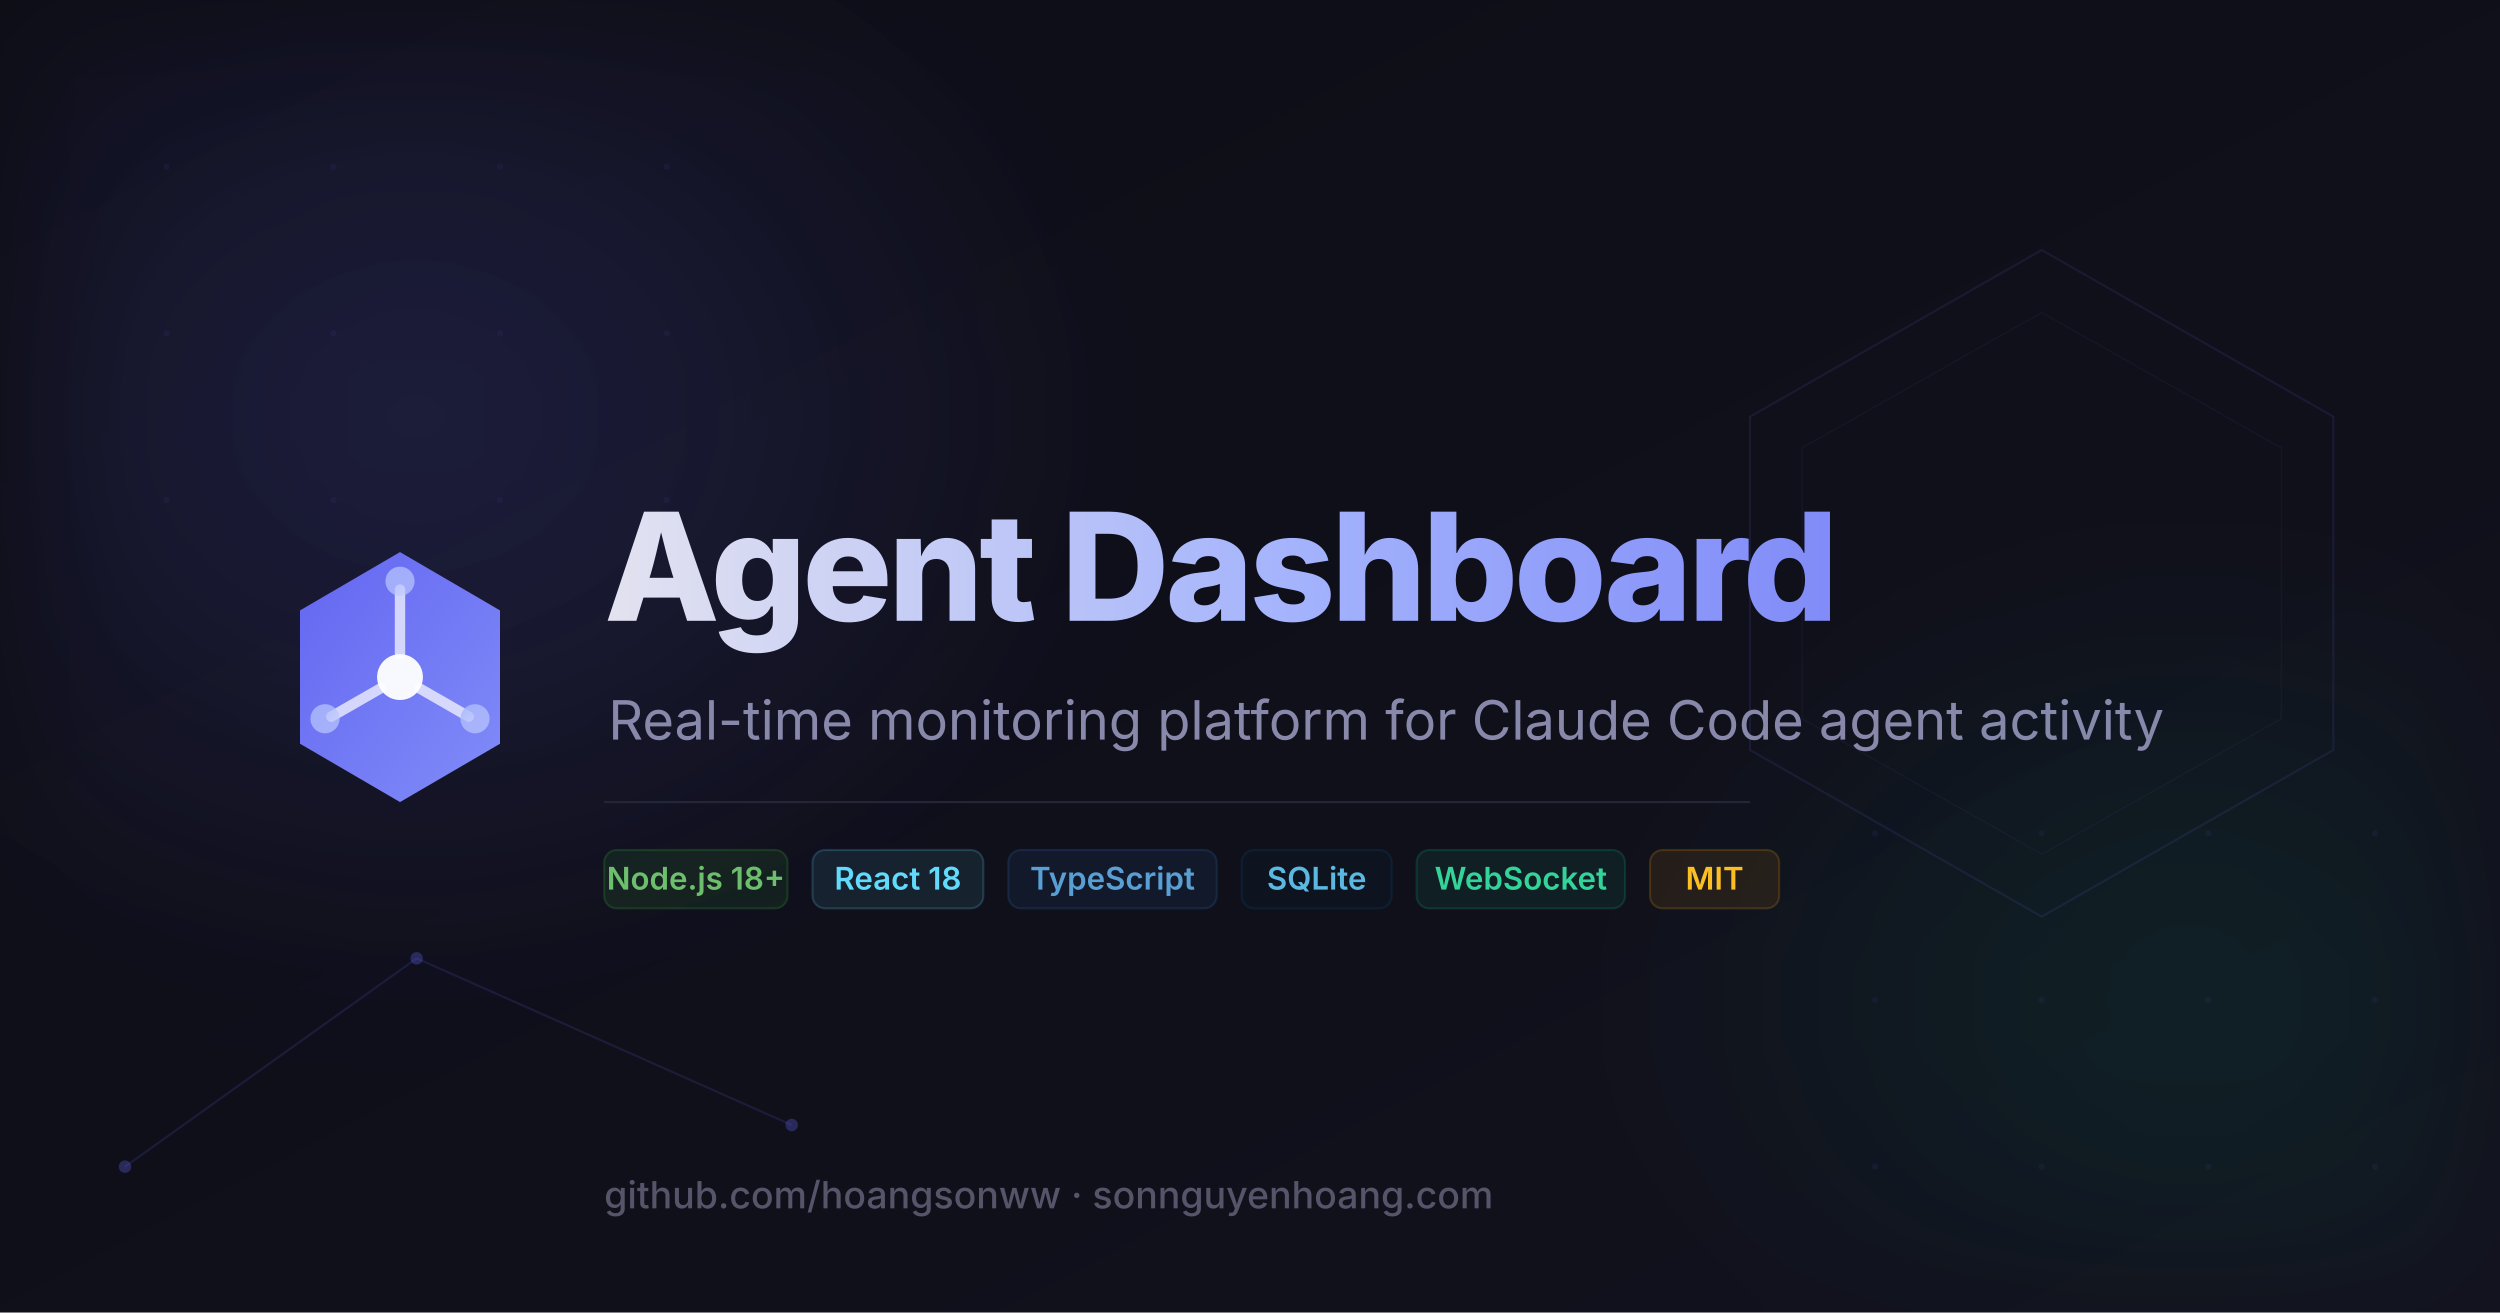
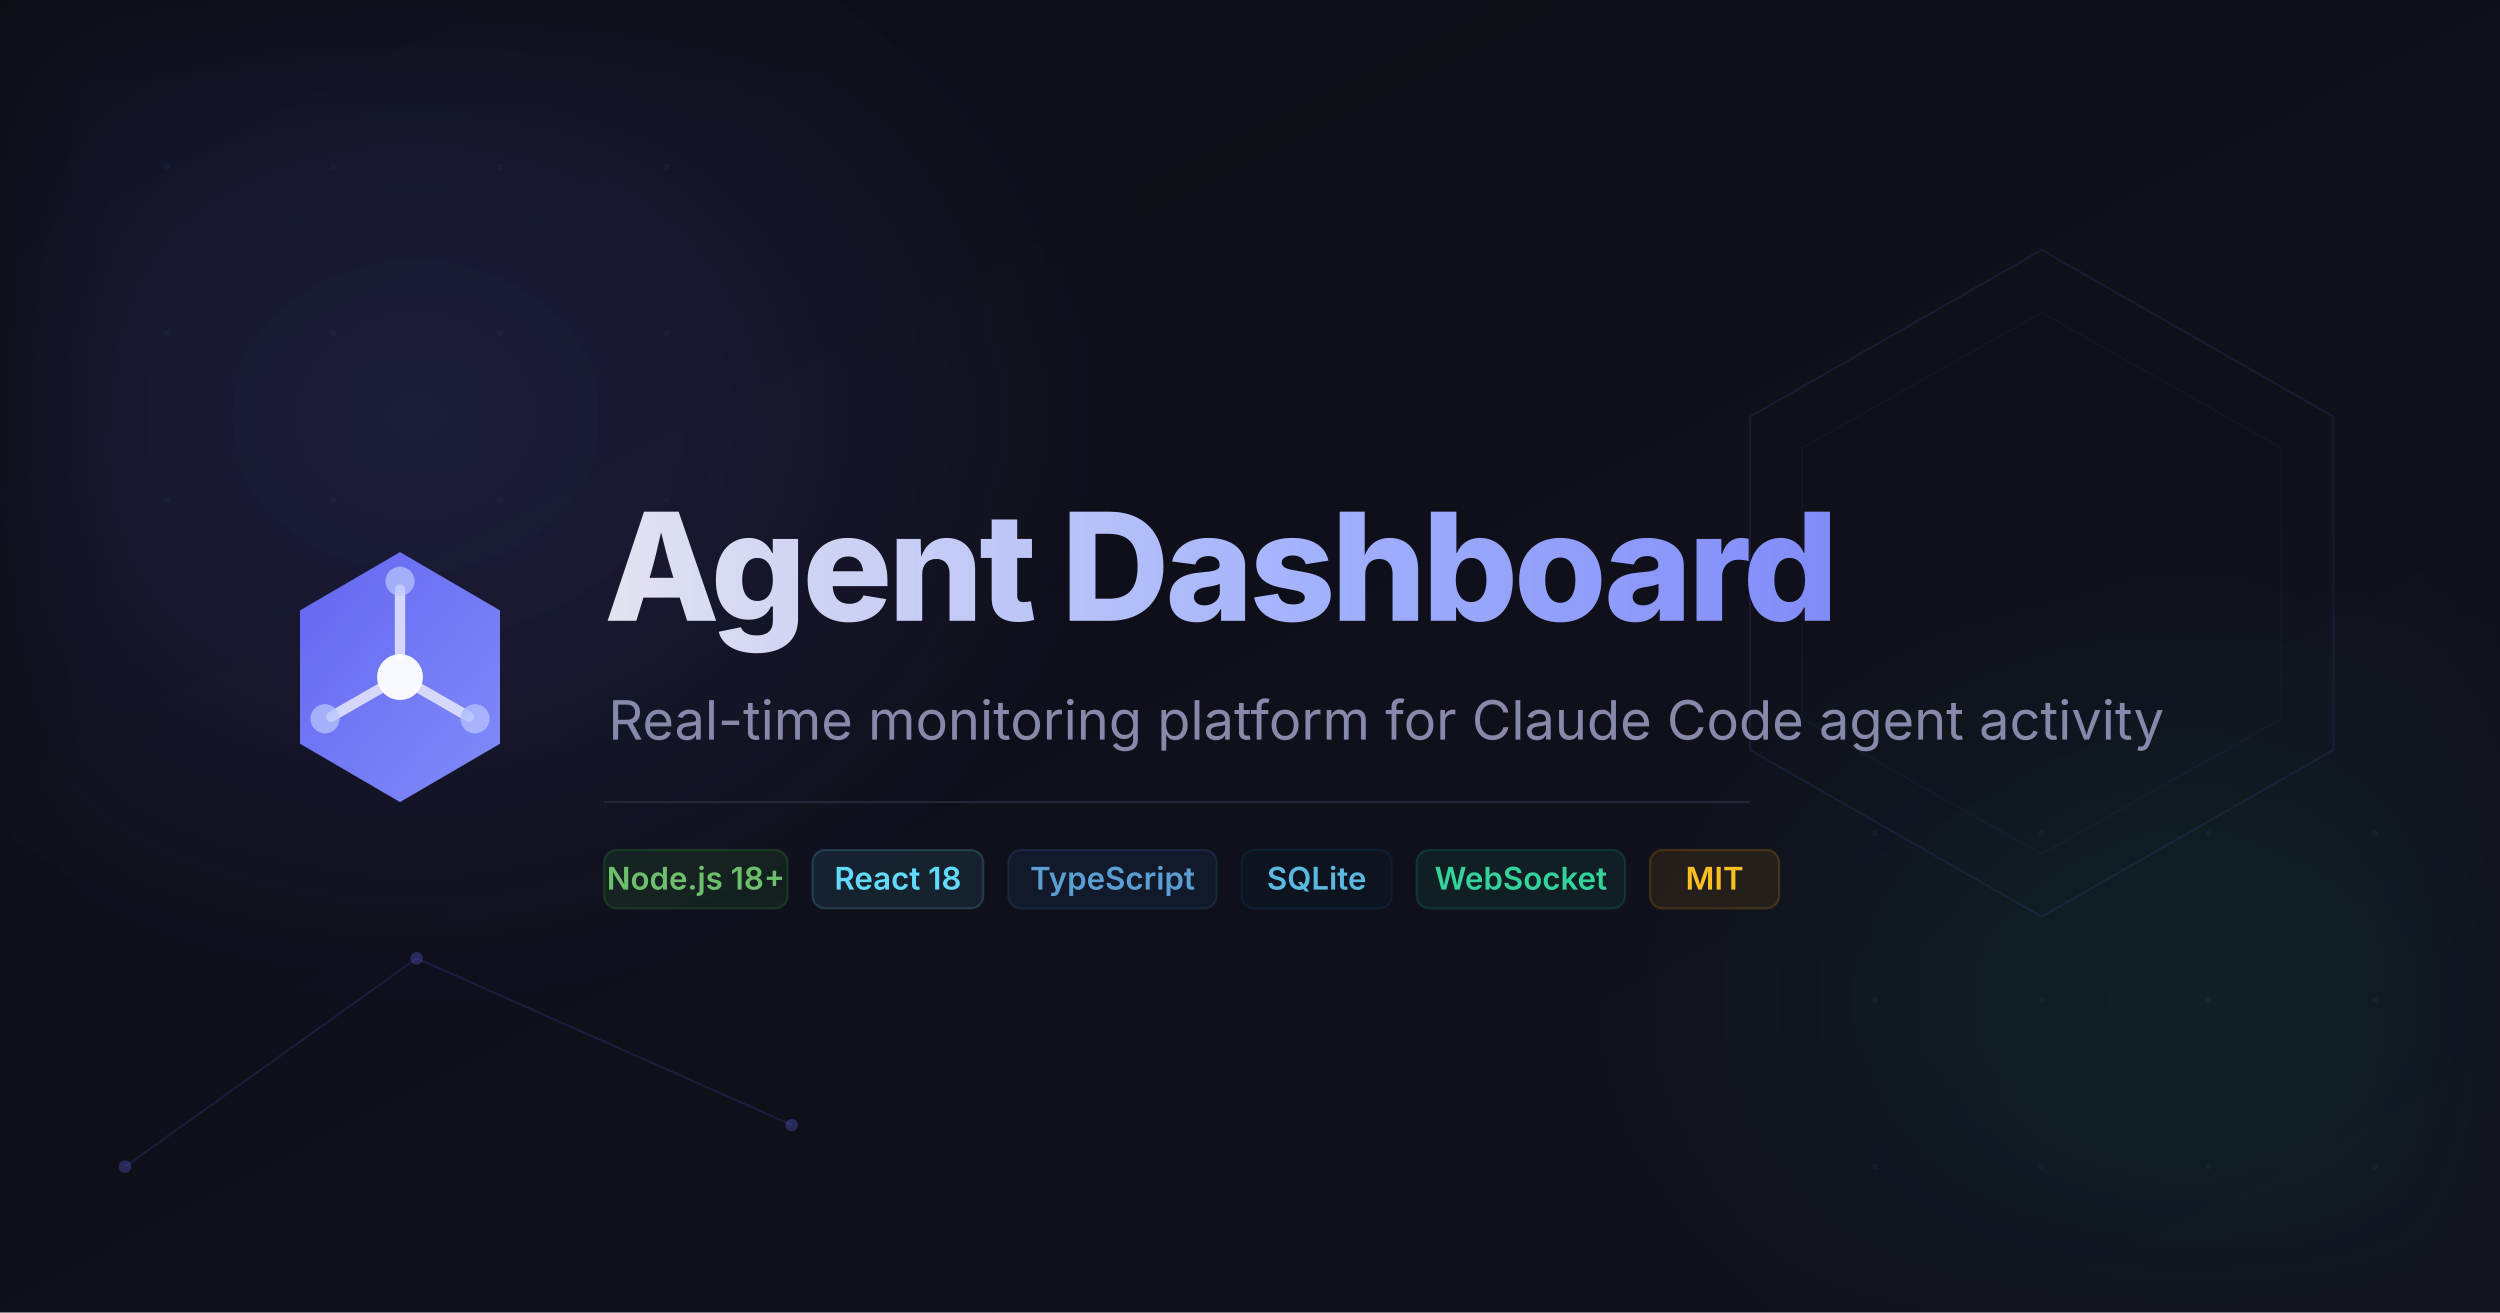
<svg xmlns="http://www.w3.org/2000/svg" viewBox="0 0 1200 630" width="1200" height="630">
  <defs>
    <linearGradient id="bgGrad" x1="0%" y1="0%" x2="100%" y2="100%">
      <stop offset="0%" stop-color="#0d0d16" />
      <stop offset="100%" stop-color="#12121e" />
    </linearGradient>
    <linearGradient id="hexGrad" x1="0%" y1="0%" x2="100%" y2="100%">
      <stop offset="0%" stop-color="#6366f1" />
      <stop offset="100%" stop-color="#818cf8" />
    </linearGradient>
    <linearGradient id="nodeGrad" x1="0%" y1="0%" x2="100%" y2="100%">
      <stop offset="0%" stop-color="#a5b4fc" stop-opacity="0.9" />
      <stop offset="100%" stop-color="#c7d2fe" stop-opacity="0.6" />
    </linearGradient>
    <linearGradient id="titleGrad" x1="0%" y1="0%" x2="100%" y2="0%">
      <stop offset="0%" stop-color="#e2e2f0" />
      <stop offset="55%" stop-color="#a5b4fc" />
      <stop offset="100%" stop-color="#818cf8" />
    </linearGradient>
    <radialGradient id="glow1" cx="50%" cy="50%" r="50%">
      <stop offset="0%" stop-color="#6366f1" stop-opacity="0.18" />
      <stop offset="100%" stop-color="#6366f1" stop-opacity="0" />
    </radialGradient>
    <radialGradient id="glow2" cx="50%" cy="50%" r="50%">
      <stop offset="0%" stop-color="#10b981" stop-opacity="0.10" />
      <stop offset="100%" stop-color="#10b981" stop-opacity="0" />
    </radialGradient>
    <filter id="blur1">
      <feGaussianBlur stdDeviation="40" />
    </filter>
  </defs>
  <rect width="1200" height="630" fill="url(#bgGrad)" />
  <ellipse cx="200" cy="200" rx="340" ry="280" fill="url(#glow1)" filter="url(#blur1)" />
  <ellipse cx="1050" cy="480" rx="280" ry="220" fill="url(#glow2)" filter="url(#blur1)" />
  <g opacity="0.07" fill="#6366f1">
    <circle cx="80" cy="80" r="1.5" />
    <circle cx="160" cy="80" r="1.5" />
    <circle cx="240" cy="80" r="1.5" />
    <circle cx="320" cy="80" r="1.5" />
    <circle cx="80" cy="160" r="1.5" />
    <circle cx="160" cy="160" r="1.5" />
    <circle cx="240" cy="160" r="1.5" />
    <circle cx="320" cy="160" r="1.5" />
    <circle cx="80" cy="240" r="1.5" />
    <circle cx="160" cy="240" r="1.5" />
    <circle cx="240" cy="240" r="1.5" />
    <circle cx="320" cy="240" r="1.5" />
    <circle cx="900" cy="400" r="1.5" />
    <circle cx="980" cy="400" r="1.5" />
    <circle cx="1060" cy="400" r="1.5" />
    <circle cx="1140" cy="400" r="1.5" />
    <circle cx="900" cy="480" r="1.5" />
    <circle cx="980" cy="480" r="1.5" />
    <circle cx="1060" cy="480" r="1.5" />
    <circle cx="1140" cy="480" r="1.5" />
    <circle cx="900" cy="560" r="1.5" />
    <circle cx="980" cy="560" r="1.5" />
    <circle cx="1060" cy="560" r="1.5" />
    <circle cx="1140" cy="560" r="1.5" />
  </g>
  <polygon points="980,120 1120,200 1120,360 980,440 840,360 840,200" fill="none" stroke="#6366f1" stroke-width="1" opacity="0.12" />
  <polygon points="980,150 1095,215 1095,345 980,410 865,345 865,215" fill="none" stroke="#6366f1" stroke-width="0.5" opacity="0.08" />
  <line x1="60" y1="560" x2="200" y2="460" stroke="#6366f1" stroke-width="1" opacity="0.15" />
  <line x1="200" y1="460" x2="380" y2="540" stroke="#6366f1" stroke-width="1" opacity="0.15" />
  <circle cx="60" cy="560" r="3" fill="#6366f1" opacity="0.3" />
  <circle cx="200" cy="460" r="3" fill="#6366f1" opacity="0.3" />
  <circle cx="380" cy="540" r="3" fill="#6366f1" opacity="0.3" />
  <g transform="translate(128, 265)">
    <polygon points="64,0 112,28 112,92 64,120 16,92 16,28" fill="url(#hexGrad)" />
    <circle cx="64" cy="60" r="11" fill="white" opacity="0.95" />
    <line x1="64" y1="49" x2="64" y2="18" stroke="white" stroke-width="5" stroke-linecap="round" opacity="0.7" />
    <line x1="73.5" y1="65.5" x2="97" y2="79" stroke="white" stroke-width="5" stroke-linecap="round" opacity="0.7" />
    <line x1="54.5" y1="65.5" x2="31" y2="79" stroke="white" stroke-width="5" stroke-linecap="round" opacity="0.7" />
    <circle cx="64" cy="14" r="7" fill="url(#nodeGrad)" />
    <circle cx="100" cy="80" r="7" fill="url(#nodeGrad)" />
    <circle cx="28" cy="80" r="7" fill="url(#nodeGrad)" />
  </g>
  <text x="290" y="298" font-family="'Inter', 'Helvetica Neue', Arial, sans-serif" font-size="72" font-weight="800" letter-spacing="-2" fill="url(#titleGrad)">Agent Dashboard</text>
  <text x="292" y="355" font-family="'Inter', 'Helvetica Neue', Arial, sans-serif" font-size="26" font-weight="400" fill="#8888aa">Real-time monitoring platform for Claude Code agent activity</text>
  <line x1="290" y1="385" x2="840" y2="385" stroke="#252538" stroke-width="1" />
  <g transform="translate(290, 408)" font-family="'Inter', 'Helvetica Neue', Arial, sans-serif" font-size="15" font-weight="600">
    <rect x="0" y="0" width="88" height="28" rx="6" fill="#33993320" stroke="#33993340" />
    <text x="44" y="19" text-anchor="middle" fill="#6dbf6d">Node.js 18+</text>
    <rect x="100" y="0" width="82" height="28" rx="6" fill="#61dafb18" stroke="#61dafb30" />
    <text x="141" y="19" text-anchor="middle" fill="#61dafb">React 18</text>
    <rect x="194" y="0" width="100" height="28" rx="6" fill="#3178c618" stroke="#3178c630" />
    <text x="244" y="19" text-anchor="middle" fill="#5a9fd4">TypeScript</text>
    <rect x="306" y="0" width="72" height="28" rx="6" fill="#003b5718" stroke="#005f8a30" />
    <text x="342" y="19" text-anchor="middle" fill="#5bb8e0">SQLite</text>
    <rect x="390" y="0" width="100" height="28" rx="6" fill="#10b98118" stroke="#10b98130" />
    <text x="440" y="19" text-anchor="middle" fill="#34d399">WebSocket</text>
    <rect x="502" y="0" width="62" height="28" rx="6" fill="#f59e0b18" stroke="#f59e0b30" />
    <text x="533" y="19" text-anchor="middle" fill="#fbbf24">MIT</text>
  </g>
-   <text x="290" y="580" font-family="'Inter', 'Helvetica Neue', Arial, sans-serif" font-size="18" font-weight="500" fill="#55556a">github.com/hoangsonww · sonnguyenhoang.com</text>
</svg>
